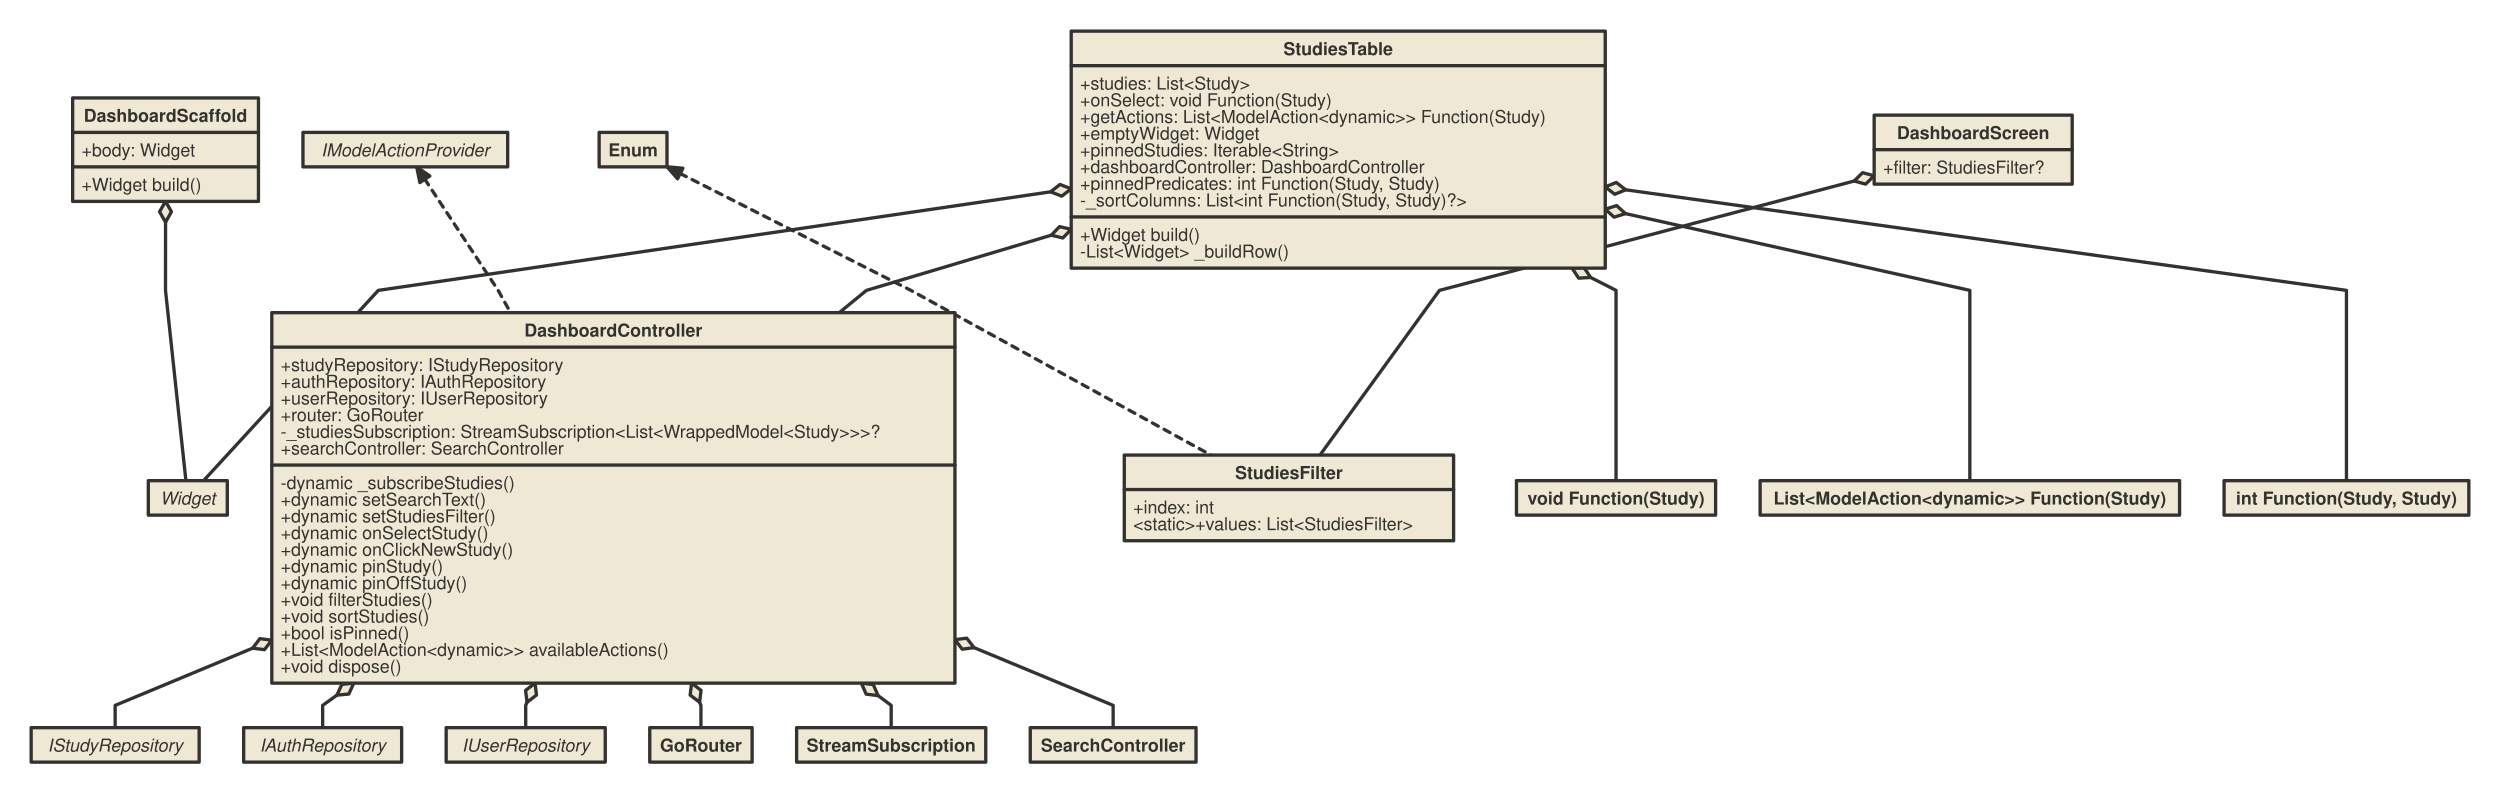
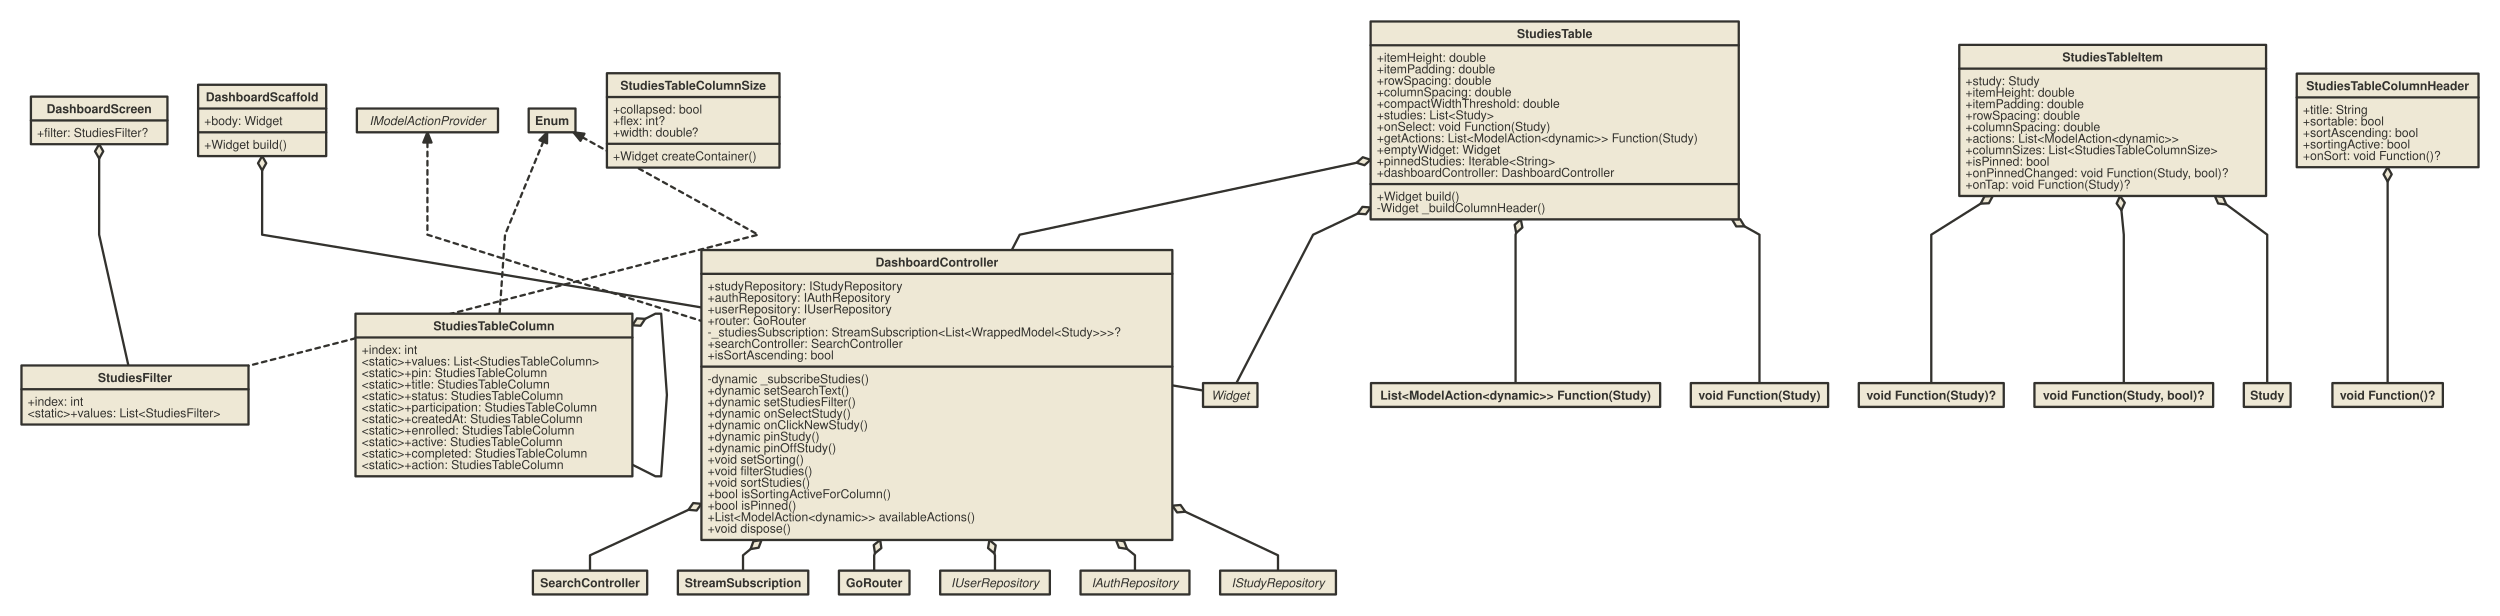
- <svg xmlns="http://www.w3.org/2000/svg" version="1.1" baseProfile="full" width="2247.0" height="713.0" viewbox="0 0 2247 713">
-   <g stroke-width="1.0" text-align="left" font="12pt Helvetica, Arial, sans-serif" font-size="12pt" font-family="Helvetica" font-weight="normal" font-style="normal">
+ <svg xmlns="http://www.w3.org/2000/svg" version="1.1" baseProfile="full" width="3259.5" height="803.0" viewbox="0 0 3259.5 803">
+   <g stroke-width="1.0" text-align="left" font="12pt Helvetica, Arial, sans-serif" font-size="12pt" font-family="Helvetica" font-weight="bold" font-style="normal">
    <g font-family="Helvetica" font-size="12pt" font-weight="bold" font-style="normal" stroke-width="3.0" stroke-linejoin="round" stroke-linecap="round" stroke="#33322E">
      <g stroke="transparent" fill="transparent">
-         <rect x="0.0" y="0.0" height="713.0" width="2247.0" stroke="none" />
+         <rect x="0.0" y="0.0" height="803.0" width="3259.5" stroke="none" />
      </g>
      <g transform="translate(8, 8)" fill="#33322E">
        <g transform="translate(20, 20)" fill="#33322E" font-family="Helvetica" font-size="12pt" font-weight="normal" font-style="normal">
-           <path d="M120.8 171.7 L120.75 233 L139.088 404 L139.1 404.0 " fill="none" />
-           <g fill="#eee8d5">
-             <path d="M126.1 162.3 L120.8 171.7 L115.4 162.3 L120.8 153.0 Z" />
-           </g>
-           <path d="M199.0 554.6 L75.5 606 L75.5 626 L75.5 626.0 " fill="none" />
-           <g fill="#eee8d5">
-             <path d="M209.7 555.9 L199.0 554.6 L205.6 546.0 L216.3 547.4 Z" />
-           </g>
-           <path d="M274.8 596.8 L262 606 L262 626 L262.0 626.0 " fill="none" />
-           <g fill="#eee8d5">
-             <path d="M285.5 595.8 L274.8 596.8 L279.3 587.1 L290.0 586.0 Z" />
-           </g>
-           <path d="M445.7 603.2 L444.5 606 L444.5 626 L444.5 626.0 " fill="none" />
-           <g fill="#eee8d5">
-             <path d="M454.2 596.7 L445.7 603.2 L444.4 592.5 L452.9 586.0 Z" />
-           </g>
-           <path d="M600.8 603.2 L602 606 L602 626 L602.0 626.0 " fill="none" />
-           <g fill="#eee8d5">
-             <path d="M602.1 592.5 L600.8 603.2 L592.3 596.7 L593.6 586.0 Z" />
-           </g>
-           <path d="M761.2 597.2 L773 606 L773 626 L773.0 626.0 " fill="none" />
-           <g fill="#eee8d5">
-             <path d="M756.9 587.3 L761.2 597.2 L750.5 595.9 L746.2 586.0 Z" />
-           </g>
-           <path d="M847.5 554.1 L972.5 606 L972.5 626 L972.5 626.0 " fill="none" />
-           <g fill="#eee8d5">
-             <path d="M840.9 545.6 L847.5 554.1 L836.8 555.5 L830.3 546.9 Z" />
-           </g>
          <g stroke-dasharray="6 6">
-             <path d="M353.8 133.1 L419.75 233 L430.849 253 L430.8 253.0 " fill="none" />
-           </g>
-           <path d="M358.3 130.2 L353.8 133.1 L349.4 136.1 L346.5 122.0 Z" />
+             <path d="M731.4 151.0 L960.5 278 L296 448.93 L296.0 448.9 " fill="none" />
+           </g>
+           <path d="M734.0 146.3 L731.4 151.0 L728.8 155.6 L719.7 144.5 Z" />
+           <path d="M313.8 194.2 L313.75 278 L1540.5 481.122 L1540.5 481.1 " fill="none" />
+           <g fill="#eee8d5">
+             <path d="M319.1 184.8 L313.8 194.2 L308.4 184.8 L313.8 175.5 Z" />
+           </g>
+           <path d="M1517.4 639.2 L1638.25 696 L1638.25 716 L1638.3 716.0 " fill="none" />
+           <g fill="#eee8d5">
+             <path d="M1511.2 630.4 L1517.4 639.2 L1506.7 640.1 L1500.5 631.3 Z" />
+           </g>
+           <path d="M1441.5 687.7 L1451.75 696 L1451.75 716 L1451.8 716.0 " fill="none" />
+           <g fill="#eee8d5">
+             <path d="M1437.6 677.7 L1441.5 687.7 L1430.9 686.0 L1427.0 676.0 Z" />
+           </g>
+           <path d="M1268.4 693.5 L1269.25 696 L1269.25 716 L1269.3 716.0 " fill="none" />
+           <g fill="#eee8d5">
+             <path d="M1270.2 683.0 L1268.4 693.5 L1260.2 686.6 L1262.0 676.0 Z" />
+           </g>
+           <path d="M1112.8 693.4 L1111.75 696 L1111.75 716 L1111.8 716.0 " fill="none" />
+           <g fill="#eee8d5">
+             <path d="M1121.1 686.6 L1112.8 693.4 L1111.2 682.7 L1119.6 676.0 Z" />
+           </g>
+           <path d="M950.6 687.9 L940.75 696 L940.75 716 L940.8 716.0 " fill="none" />
+           <g fill="#eee8d5">
+             <path d="M961.1 686.1 L950.6 687.9 L954.3 677.8 L964.9 676.0 Z" />
+           </g>
+           <path d="M869.6 636.7 L741.25 696 L741.25 716 L741.3 716.0 " fill="none" />
+           <g fill="#eee8d5">
+             <path d="M880.3 637.6 L869.6 636.7 L875.8 627.9 L886.5 628.9 Z" />
+           </g>
          <g stroke-dasharray="6 6">
-             <path d="M583.4 128.0 L790.75 233 L1060.364 381 L1060.4 381.0 " fill="none" />
-           </g>
-           <path d="M585.8 123.2 L583.4 128.0 L581.0 132.7 L571.5 121.9 Z" />
-           <path d="M1401.7 221.4 L1424.5 233 L1424.5 404 L1424.5 404.0 " fill="none" />
-           <g fill="#eee8d5">
-             <path d="M1395.7 212.5 L1401.7 221.4 L1390.9 222.0 L1385.0 213.0 Z" />
-           </g>
-           <path d="M1433.0 164.0 L1742.5 233 L1742.5 404 L1742.5 404.0 " fill="none" />
-           <g fill="#eee8d5">
-             <path d="M1425.0 156.8 L1433.0 164.0 L1422.7 167.2 L1414.8 160.0 Z" />
-           </g>
-           <path d="M916.3 144.4 L312 233 L154.983 404 L155.0 404.0 " fill="none" />
-           <g fill="#eee8d5">
-             <path d="M926.3 148.3 L916.3 144.4 L924.7 137.8 L934.8 141.7 Z" />
-           </g>
-           <path d="M916.9 183.4 L750.75 233 L726.353 253 L726.4 253.0 " fill="none" />
-           <g fill="#eee8d5">
-             <path d="M927.3 185.9 L916.9 183.4 L924.3 175.7 L934.8 178.1 Z" />
-           </g>
-           <path d="M1433.2 142.6 L2081 233 L2081 404 L2081.0 404.0 " fill="none" />
-           <g fill="#eee8d5">
-             <path d="M1424.7 136.0 L1433.2 142.6 L1423.3 146.6 L1414.8 140.0 Z" />
-           </g>
-           <path d="M1638.5 134.7 L1265.75 233 L1158.42 381 L1158.4 381.0 " fill="none" />
-           <g fill="#eee8d5">
-             <path d="M1648.8 137.5 L1638.5 134.7 L1646.1 127.2 L1656.5 130.0 Z" />
+             <path d="M529.3 157.8 L529.25 278 L886.5 390.405 L886.5 390.4 " fill="none" />
+           </g>
+           <path d="M534.6 157.8 L529.3 157.8 L523.9 157.8 L529.3 144.5 Z" />
+           <path d="M2874.7 238.6 L2928 278 L2928 471.5 L2928.0 471.5 " fill="none" />
+           <g fill="#eee8d5">
+             <path d="M2870.4 228.8 L2874.7 238.6 L2864.0 237.3 L2859.7 227.5 Z" />
+           </g>
+           <path d="M2737.9 246.1 L2741 278 L2741 471.5 L2741.0 471.5 " fill="none" />
+           <g fill="#eee8d5">
+             <path d="M2742.3 236.3 L2737.9 246.1 L2731.7 237.3 L2736.1 227.5 Z" />
+           </g>
+           <path d="M2554.4 237.5 L2490 278 L2490 471.5 L2490.0 471.5 " fill="none" />
+           <g fill="#eee8d5">
+             <path d="M2565.1 237.0 L2554.4 237.5 L2559.4 228.0 L2570.2 227.5 Z" />
+           </g>
+           <path d="M2246.5 267.1 L2266 278 L2266 471.5 L2266.0 471.5 " fill="none" />
+           <g fill="#eee8d5">
+             <path d="M2240.9 257.9 L2246.5 267.1 L2235.7 267.2 L2230.2 258.0 Z" />
+           </g>
+           <path d="M1948.8 275.7 L1948 278 L1948 471.5 L1948.0 471.5 " fill="none" />
+           <g fill="#eee8d5">
+             <path d="M1956.9 268.6 L1948.8 275.7 L1946.8 265.1 L1954.8 258.0 Z" />
+           </g>
+           <path d="M1742.1 250.5 L1684 278 L1584.01 471.5 L1584.0 471.5 " fill="none" />
+           <g fill="#eee8d5">
+             <path d="M1752.8 251.3 L1742.1 250.5 L1748.3 241.7 L1759.0 242.5 Z" />
+           </g>
+           <path d="M1740.7 184.2 L1301.5 278 L1291.165 298 L1291.2 298.0 " fill="none" />
+           <g fill="#eee8d5">
+             <path d="M1751.0 187.4 L1740.7 184.2 L1748.8 177.0 L1759.0 180.3 Z" />
+           </g>
+           <path d="M813.2 387.7 L826.5 381 L834 381 L834 381 L841.5 487 L841.5 487 L834 593 L834 593 L826.5 593 L826.5 593 L796.5 577.893 L796.5 577.9 " fill="none" />
+           <g fill="#eee8d5">
+             <path d="M802.4 387.1 L813.2 387.7 L807.2 396.7 L796.5 396.1 Z" />
+           </g>
+           <g stroke-dasharray="6 6">
+             <path d="M680.3 156.8 L630.5 278 L623.354 381 L623.4 381.0 " fill="none" />
+           </g>
+           <path d="M685.2 158.9 L680.3 156.8 L675.4 154.8 L685.4 144.5 Z" />
+           <path d="M101.3 178.7 L101.25 278 L139.388 448.5 L139.4 448.5 " fill="none" />
+           <g fill="#eee8d5">
+             <path d="M106.6 169.3 L101.3 178.7 L95.9 169.3 L101.3 160.0 Z" />
+           </g>
+           <path d="M3085.0 208.7 L3085 278 L3085 471.5 L3085.0 471.5 " fill="none" />
+           <g fill="#eee8d5">
+             <path d="M3090.3 199.3 L3085.0 208.7 L3079.7 199.3 L3085.0 190.0 Z" />
+           </g>
+           <g data-name="StudiesFilter">
+             <g fill="#eee8d5" stroke="#33322E" data-name="StudiesFilter">
+               <rect x="0.0" y="448.5" height="77.0" width="296.0" data-name="StudiesFilter" />
+               <path d="M0.0 479.5 L296.0 479.5" fill="none" data-name="StudiesFilter" />
+             </g>
+             <g transform="translate(0, 448.5)" font-family="Helvetica" font-size="12pt" font-weight="bold" font-style="normal" data-name="StudiesFilter">
+               <g transform="translate(8, 8)" fill="#33322E" text-align="center" data-name="StudiesFilter">
+                 <text x="140.0" y="13.5" stroke="none" text-anchor="middle" data-name="StudiesFilter">StudiesFilter</text>
+               </g>
+             </g>
+             <g transform="translate(0, 479.5)" font-family="Helvetica" font-size="12pt" font-weight="normal" font-style="normal" data-name="StudiesFilter">
+               <g transform="translate(8, 8)" fill="#33322E" text-align="left" data-name="StudiesFilter">
+                 <text x="0.0" y="13.5" stroke="none" data-name="StudiesFilter">+index: int</text>
+                 <text x="0.0" y="28.5" stroke="none" data-name="StudiesFilter">&lt;static&gt;+values: List&lt;StudiesFilter&gt;</text>
+               </g>
+             </g>
+           </g>
+           <g data-name="Enum">
+             <g fill="#eee8d5" stroke="#33322E" data-name="Enum">
+               <rect x="661.3" y="113.5" height="31.0" width="61.0" data-name="Enum" />
+             </g>
+             <g transform="translate(661.25, 113.5)" font-family="Helvetica" font-size="12pt" font-weight="bold" font-style="normal" data-name="Enum">
+               <g transform="translate(8, 8)" fill="#33322E" text-align="center" data-name="Enum">
+                 <text x="22.5" y="13.5" stroke="none" text-anchor="middle" data-name="Enum">Enum</text>
+               </g>
+             </g>
          </g>
          <g data-name="DashboardScaffold">
            <g fill="#eee8d5" stroke="#33322E" data-name="DashboardScaffold">
-               <rect x="37.3" y="60.0" height="93.0" width="167.0" data-name="DashboardScaffold" />
-               <path d="M37.3 91.0 L204.3 91.0" fill="none" data-name="DashboardScaffold" />
-               <path d="M37.3 122.0 L204.3 122.0" fill="none" data-name="DashboardScaffold" />
-             </g>
-             <g transform="translate(37.25, 60)" font-family="Helvetica" font-size="12pt" font-weight="bold" font-style="normal" data-name="DashboardScaffold">
+               <rect x="230.3" y="82.5" height="93.0" width="167.0" data-name="DashboardScaffold" />
+               <path d="M230.3 113.5 L397.3 113.5" fill="none" data-name="DashboardScaffold" />
+               <path d="M230.3 144.5 L397.3 144.5" fill="none" data-name="DashboardScaffold" />
+             </g>
+             <g transform="translate(230.25, 82.5)" font-family="Helvetica" font-size="12pt" font-weight="bold" font-style="normal" data-name="DashboardScaffold">
              <g transform="translate(8, 8)" fill="#33322E" text-align="center" data-name="DashboardScaffold">
                <text x="75.5" y="13.5" stroke="none" text-anchor="middle" data-name="DashboardScaffold">DashboardScaffold</text>
              </g>
            </g>
-             <g transform="translate(37.25, 91)" font-family="Helvetica" font-size="12pt" font-weight="normal" font-style="normal" data-name="DashboardScaffold">
+             <g transform="translate(230.25, 113.5)" font-family="Helvetica" font-size="12pt" font-weight="normal" font-style="normal" data-name="DashboardScaffold">
              <g transform="translate(8, 8)" fill="#33322E" text-align="left" data-name="DashboardScaffold">
                <text x="0.0" y="13.5" stroke="none" data-name="DashboardScaffold">+body: Widget</text>
              </g>
            </g>
-             <g transform="translate(37.25, 122)" font-family="Helvetica" font-size="12pt" font-weight="normal" font-style="normal" data-name="DashboardScaffold">
+             <g transform="translate(230.25, 144.5)" font-family="Helvetica" font-size="12pt" font-weight="normal" font-style="normal" data-name="DashboardScaffold">
              <g transform="translate(8, 8)" fill="#33322E" text-align="left" data-name="DashboardScaffold">
                <text x="0.0" y="13.5" stroke="none" data-name="DashboardScaffold">+Widget build()</text>
              </g>
            </g>
          </g>
          <g data-name="Widget">
            <g fill="#eee8d5" stroke="#33322E" data-name="Widget">
-               <rect x="105.3" y="404.0" height="31.0" width="71.0" data-name="Widget" />
-             </g>
-             <g transform="translate(105.25, 404)" font-family="Helvetica" font-size="12pt" font-weight="normal" font-style="italic" data-name="Widget">
+               <rect x="1540.5" y="471.5" height="31.0" width="71.0" data-name="Widget" />
+             </g>
+             <g transform="translate(1540.5, 471.5)" font-family="Helvetica" font-size="12pt" font-weight="normal" font-style="italic" data-name="Widget">
              <g transform="translate(8, 8)" fill="#33322E" text-align="center" data-name="Widget">
                <text x="27.5" y="13.5" stroke="none" text-anchor="middle" data-name="Widget">Widget</text>
              </g>
            </g>
          </g>
          <g data-name="DashboardController">
            <g fill="#eee8d5" stroke="#33322E" data-name="DashboardController">
-               <rect x="216.3" y="253.0" height="333.0" width="614.0" data-name="DashboardController" />
-               <path d="M216.3 284.0 L830.3 284.0" fill="none" data-name="DashboardController" />
-               <path d="M216.3 390.0 L830.3 390.0" fill="none" data-name="DashboardController" />
-             </g>
-             <g transform="translate(216.25, 253)" font-family="Helvetica" font-size="12pt" font-weight="bold" font-style="normal" data-name="DashboardController">
+               <rect x="886.5" y="298.0" height="378.0" width="614.0" data-name="DashboardController" />
+               <path d="M886.5 329.0 L1500.5 329.0" fill="none" data-name="DashboardController" />
+               <path d="M886.5 450.0 L1500.5 450.0" fill="none" data-name="DashboardController" />
+             </g>
+             <g transform="translate(886.5, 298)" font-family="Helvetica" font-size="12pt" font-weight="bold" font-style="normal" data-name="DashboardController">
              <g transform="translate(8, 8)" fill="#33322E" text-align="center" data-name="DashboardController">
                <text x="299.0" y="13.5" stroke="none" text-anchor="middle" data-name="DashboardController">DashboardController</text>
              </g>
            </g>
-             <g transform="translate(216.25, 284)" font-family="Helvetica" font-size="12pt" font-weight="normal" font-style="normal" data-name="DashboardController">
+             <g transform="translate(886.5, 329)" font-family="Helvetica" font-size="12pt" font-weight="normal" font-style="normal" data-name="DashboardController">
              <g transform="translate(8, 8)" fill="#33322E" text-align="left" data-name="DashboardController">
                <text x="0.0" y="13.5" stroke="none" data-name="DashboardController">+studyRepository: IStudyRepository</text>
                <text x="0.0" y="28.5" stroke="none" data-name="DashboardController">+authRepository: IAuthRepository</text>
                <text x="0.0" y="43.5" stroke="none" data-name="DashboardController">+userRepository: IUserRepository</text>
                <text x="0.0" y="58.5" stroke="none" data-name="DashboardController">+router: GoRouter</text>
                <text x="0.0" y="73.5" stroke="none" data-name="DashboardController">-_studiesSubscription: StreamSubscription&lt;List&lt;WrappedModel&lt;Study&gt;&gt;&gt;?</text>
                <text x="0.0" y="88.5" stroke="none" data-name="DashboardController">+searchController: SearchController</text>
-               </g>
-             </g>
-             <g transform="translate(216.25, 390)" font-family="Helvetica" font-size="12pt" font-weight="normal" font-style="normal" data-name="DashboardController">
+                 <text x="0.0" y="103.5" stroke="none" data-name="DashboardController">+isSortAscending: bool</text>
+               </g>
+             </g>
+             <g transform="translate(886.5, 450)" font-family="Helvetica" font-size="12pt" font-weight="normal" font-style="normal" data-name="DashboardController">
              <g transform="translate(8, 8)" fill="#33322E" text-align="left" data-name="DashboardController">
                <text x="0.0" y="13.5" stroke="none" data-name="DashboardController">-dynamic _subscribeStudies()</text>
                <text x="0.0" y="28.5" stroke="none" data-name="DashboardController">+dynamic setSearchText()</text>
                <text x="0.0" y="43.5" stroke="none" data-name="DashboardController">+dynamic setStudiesFilter()</text>
                <text x="0.0" y="58.5" stroke="none" data-name="DashboardController">+dynamic onSelectStudy()</text>
                <text x="0.0" y="73.5" stroke="none" data-name="DashboardController">+dynamic onClickNewStudy()</text>
                <text x="0.0" y="88.5" stroke="none" data-name="DashboardController">+dynamic pinStudy()</text>
                <text x="0.0" y="103.5" stroke="none" data-name="DashboardController">+dynamic pinOffStudy()</text>
-                 <text x="0.0" y="118.5" stroke="none" data-name="DashboardController">+void filterStudies()</text>
-                 <text x="0.0" y="133.5" stroke="none" data-name="DashboardController">+void sortStudies()</text>
-                 <text x="0.0" y="148.5" stroke="none" data-name="DashboardController">+bool isPinned()</text>
-                 <text x="0.0" y="163.5" stroke="none" data-name="DashboardController">+List&lt;ModelAction&lt;dynamic&gt;&gt; availableActions()</text>
-                 <text x="0.0" y="178.5" stroke="none" data-name="DashboardController">+void dispose()</text>
+                 <text x="0.0" y="118.5" stroke="none" data-name="DashboardController">+void setSorting()</text>
+                 <text x="0.0" y="133.5" stroke="none" data-name="DashboardController">+void filterStudies()</text>
+                 <text x="0.0" y="148.5" stroke="none" data-name="DashboardController">+void sortStudies()</text>
+                 <text x="0.0" y="163.5" stroke="none" data-name="DashboardController">+bool isSortingActiveForColumn()</text>
+                 <text x="0.0" y="178.5" stroke="none" data-name="DashboardController">+bool isPinned()</text>
+                 <text x="0.0" y="193.5" stroke="none" data-name="DashboardController">+List&lt;ModelAction&lt;dynamic&gt;&gt; availableActions()</text>
+                 <text x="0.0" y="208.5" stroke="none" data-name="DashboardController">+void dispose()</text>
              </g>
            </g>
          </g>
          <g data-name="IStudyRepository">
            <g fill="#eee8d5" stroke="#33322E" data-name="IStudyRepository">
-               <rect x="0.0" y="626.0" height="31.0" width="151.0" data-name="IStudyRepository" />
-             </g>
-             <g transform="translate(0, 626)" font-family="Helvetica" font-size="12pt" font-weight="normal" font-style="italic" data-name="IStudyRepository">
+               <rect x="1562.8" y="716.0" height="31.0" width="151.0" data-name="IStudyRepository" />
+             </g>
+             <g transform="translate(1562.75, 716)" font-family="Helvetica" font-size="12pt" font-weight="normal" font-style="italic" data-name="IStudyRepository">
              <g transform="translate(8, 8)" fill="#33322E" text-align="center" data-name="IStudyRepository">
                <text x="67.5" y="13.5" stroke="none" text-anchor="middle" data-name="IStudyRepository">IStudyRepository</text>
              </g>
            </g>
          </g>
          <g data-name="IAuthRepository">
            <g fill="#eee8d5" stroke="#33322E" data-name="IAuthRepository">
-               <rect x="191.0" y="626.0" height="31.0" width="142.0" data-name="IAuthRepository" />
-             </g>
-             <g transform="translate(191, 626)" font-family="Helvetica" font-size="12pt" font-weight="normal" font-style="italic" data-name="IAuthRepository">
+               <rect x="1380.8" y="716.0" height="31.0" width="142.0" data-name="IAuthRepository" />
+             </g>
+             <g transform="translate(1380.75, 716)" font-family="Helvetica" font-size="12pt" font-weight="normal" font-style="italic" data-name="IAuthRepository">
              <g transform="translate(8, 8)" fill="#33322E" text-align="center" data-name="IAuthRepository">
                <text x="63.0" y="13.5" stroke="none" text-anchor="middle" data-name="IAuthRepository">IAuthRepository</text>
              </g>
            </g>
          </g>
          <g data-name="IUserRepository">
            <g fill="#eee8d5" stroke="#33322E" data-name="IUserRepository">
-               <rect x="373.0" y="626.0" height="31.0" width="143.0" data-name="IUserRepository" />
-             </g>
-             <g transform="translate(373, 626)" font-family="Helvetica" font-size="12pt" font-weight="normal" font-style="italic" data-name="IUserRepository">
+               <rect x="1197.8" y="716.0" height="31.0" width="143.0" data-name="IUserRepository" />
+             </g>
+             <g transform="translate(1197.75, 716)" font-family="Helvetica" font-size="12pt" font-weight="normal" font-style="italic" data-name="IUserRepository">
              <g transform="translate(8, 8)" fill="#33322E" text-align="center" data-name="IUserRepository">
                <text x="63.5" y="13.5" stroke="none" text-anchor="middle" data-name="IUserRepository">IUserRepository</text>
              </g>
            </g>
          </g>
          <g data-name="GoRouter">
            <g fill="#eee8d5" stroke="#33322E" data-name="GoRouter">
-               <rect x="556.0" y="626.0" height="31.0" width="92.0" data-name="GoRouter" />
-             </g>
-             <g transform="translate(556, 626)" font-family="Helvetica" font-size="12pt" font-weight="bold" font-style="normal" data-name="GoRouter">
+               <rect x="1065.8" y="716.0" height="31.0" width="92.0" data-name="GoRouter" />
+             </g>
+             <g transform="translate(1065.75, 716)" font-family="Helvetica" font-size="12pt" font-weight="bold" font-style="normal" data-name="GoRouter">
              <g transform="translate(8, 8)" fill="#33322E" text-align="center" data-name="GoRouter">
                <text x="38.0" y="13.5" stroke="none" text-anchor="middle" data-name="GoRouter">GoRouter</text>
              </g>
            </g>
          </g>
          <g data-name="StreamSubscription">
            <g fill="#eee8d5" stroke="#33322E" data-name="StreamSubscription">
-               <rect x="688.0" y="626.0" height="31.0" width="170.0" data-name="StreamSubscription" />
-             </g>
-             <g transform="translate(688, 626)" font-family="Helvetica" font-size="12pt" font-weight="bold" font-style="normal" data-name="StreamSubscription">
+               <rect x="855.8" y="716.0" height="31.0" width="170.0" data-name="StreamSubscription" />
+             </g>
+             <g transform="translate(855.75, 716)" font-family="Helvetica" font-size="12pt" font-weight="bold" font-style="normal" data-name="StreamSubscription">
              <g transform="translate(8, 8)" fill="#33322E" text-align="center" data-name="StreamSubscription">
                <text x="77.0" y="13.5" stroke="none" text-anchor="middle" data-name="StreamSubscription">StreamSubscription</text>
              </g>
            </g>
          </g>
          <g data-name="SearchController">
            <g fill="#eee8d5" stroke="#33322E" data-name="SearchController">
-               <rect x="898.0" y="626.0" height="31.0" width="149.0" data-name="SearchController" />
-             </g>
-             <g transform="translate(898, 626)" font-family="Helvetica" font-size="12pt" font-weight="bold" font-style="normal" data-name="SearchController">
+               <rect x="666.8" y="716.0" height="31.0" width="149.0" data-name="SearchController" />
+             </g>
+             <g transform="translate(666.75, 716)" font-family="Helvetica" font-size="12pt" font-weight="bold" font-style="normal" data-name="SearchController">
              <g transform="translate(8, 8)" fill="#33322E" text-align="center" data-name="SearchController">
                <text x="66.5" y="13.5" stroke="none" text-anchor="middle" data-name="SearchController">SearchController</text>
              </g>
            </g>
          </g>
          <g data-name="IModelActionProvider">
            <g fill="#eee8d5" stroke="#33322E" data-name="IModelActionProvider">
-               <rect x="244.3" y="91.0" height="31.0" width="184.0" data-name="IModelActionProvider" />
-             </g>
-             <g transform="translate(244.25, 91)" font-family="Helvetica" font-size="12pt" font-weight="normal" font-style="italic" data-name="IModelActionProvider">
+               <rect x="437.3" y="113.5" height="31.0" width="184.0" data-name="IModelActionProvider" />
+             </g>
+             <g transform="translate(437.25, 113.5)" font-family="Helvetica" font-size="12pt" font-weight="normal" font-style="italic" data-name="IModelActionProvider">
              <g transform="translate(8, 8)" fill="#33322E" text-align="center" data-name="IModelActionProvider">
                <text x="84.0" y="13.5" stroke="none" text-anchor="middle" data-name="IModelActionProvider">IModelActionProvider</text>
              </g>
            </g>
          </g>
-           <g data-name="StudiesFilter">
-             <g fill="#eee8d5" stroke="#33322E" data-name="StudiesFilter">
-               <rect x="982.5" y="381.0" height="77.0" width="296.0" data-name="StudiesFilter" />
-               <path d="M982.5 412.0 L1278.5 412.0" fill="none" data-name="StudiesFilter" />
-             </g>
-             <g transform="translate(982.5, 381)" font-family="Helvetica" font-size="12pt" font-weight="bold" font-style="normal" data-name="StudiesFilter">
-               <g transform="translate(8, 8)" fill="#33322E" text-align="center" data-name="StudiesFilter">
-                 <text x="140.0" y="13.5" stroke="none" text-anchor="middle" data-name="StudiesFilter">StudiesFilter</text>
-               </g>
-             </g>
-             <g transform="translate(982.5, 412)" font-family="Helvetica" font-size="12pt" font-weight="normal" font-style="normal" data-name="StudiesFilter">
-               <g transform="translate(8, 8)" fill="#33322E" text-align="left" data-name="StudiesFilter">
-                 <text x="0.0" y="13.5" stroke="none" data-name="StudiesFilter">+index: int</text>
-                 <text x="0.0" y="28.5" stroke="none" data-name="StudiesFilter">&lt;static&gt;+values: List&lt;StudiesFilter&gt;</text>
-               </g>
-             </g>
-           </g>
-           <g data-name="Enum">
-             <g fill="#eee8d5" stroke="#33322E" data-name="Enum">
-               <rect x="510.5" y="91.0" height="31.0" width="61.0" data-name="Enum" />
-             </g>
-             <g transform="translate(510.5, 91)" font-family="Helvetica" font-size="12pt" font-weight="bold" font-style="normal" data-name="Enum">
-               <g transform="translate(8, 8)" fill="#33322E" text-align="center" data-name="Enum">
-                 <text x="22.5" y="13.5" stroke="none" text-anchor="middle" data-name="Enum">Enum</text>
+           <g data-name="StudiesTableItem">
+             <g fill="#eee8d5" stroke="#33322E" data-name="StudiesTableItem">
+               <rect x="2526.5" y="30.5" height="197.0" width="400.0" data-name="StudiesTableItem" />
+               <path d="M2526.5 61.5 L2926.5 61.5" fill="none" data-name="StudiesTableItem" />
+             </g>
+             <g transform="translate(2526.5, 30.5)" font-family="Helvetica" font-size="12pt" font-weight="bold" font-style="normal" data-name="StudiesTableItem">
+               <g transform="translate(8, 8)" fill="#33322E" text-align="center" data-name="StudiesTableItem">
+                 <text x="192.0" y="13.5" stroke="none" text-anchor="middle" data-name="StudiesTableItem">StudiesTableItem</text>
+               </g>
+             </g>
+             <g transform="translate(2526.5, 61.5)" font-family="Helvetica" font-size="12pt" font-weight="normal" font-style="normal" data-name="StudiesTableItem">
+               <g transform="translate(8, 8)" fill="#33322E" text-align="left" data-name="StudiesTableItem">
+                 <text x="0.0" y="13.5" stroke="none" data-name="StudiesTableItem">+study: Study</text>
+                 <text x="0.0" y="28.5" stroke="none" data-name="StudiesTableItem">+itemHeight: double</text>
+                 <text x="0.0" y="43.5" stroke="none" data-name="StudiesTableItem">+itemPadding: double</text>
+                 <text x="0.0" y="58.5" stroke="none" data-name="StudiesTableItem">+rowSpacing: double</text>
+                 <text x="0.0" y="73.5" stroke="none" data-name="StudiesTableItem">+columnSpacing: double</text>
+                 <text x="0.0" y="88.5" stroke="none" data-name="StudiesTableItem">+actions: List&lt;ModelAction&lt;dynamic&gt;&gt;</text>
+                 <text x="0.0" y="103.5" stroke="none" data-name="StudiesTableItem">+columnSizes: List&lt;StudiesTableColumnSize&gt;</text>
+                 <text x="0.0" y="118.5" stroke="none" data-name="StudiesTableItem">+isPinned: bool</text>
+                 <text x="0.0" y="133.5" stroke="none" data-name="StudiesTableItem">+onPinnedChanged: void Function(Study, bool)?</text>
+                 <text x="0.0" y="148.5" stroke="none" data-name="StudiesTableItem">+onTap: void Function(Study)?</text>
+               </g>
+             </g>
+           </g>
+           <g data-name="Study">
+             <g fill="#eee8d5" stroke="#33322E" data-name="Study">
+               <rect x="2897.5" y="471.5" height="31.0" width="61.0" data-name="Study" />
+             </g>
+             <g transform="translate(2897.5, 471.5)" font-family="Helvetica" font-size="12pt" font-weight="bold" font-style="normal" data-name="Study">
+               <g transform="translate(8, 8)" fill="#33322E" text-align="center" data-name="Study">
+                 <text x="22.5" y="13.5" stroke="none" text-anchor="middle" data-name="Study">Study</text>
+               </g>
+             </g>
+           </g>
+           <g data-name="void Function(Study, bool)?">
+             <g fill="#eee8d5" stroke="#33322E" data-name="void Function(Study, bool)?">
+               <rect x="2624.5" y="471.5" height="31.0" width="233.0" data-name="void Function(Study, bool)?" />
+             </g>
+             <g transform="translate(2624.5, 471.5)" font-family="Helvetica" font-size="12pt" font-weight="bold" font-style="normal" data-name="void Function(Study, bool)?">
+               <g transform="translate(8, 8)" fill="#33322E" text-align="center" data-name="void Function(Study, bool)?">
+                 <text x="108.5" y="13.5" stroke="none" text-anchor="middle" data-name="void Function(Study, bool)?">void Function(Study, bool)?</text>
+               </g>
+             </g>
+           </g>
+           <g data-name="void Function(Study)?">
+             <g fill="#eee8d5" stroke="#33322E" data-name="void Function(Study)?">
+               <rect x="2395.5" y="471.5" height="31.0" width="189.0" data-name="void Function(Study)?" />
+             </g>
+             <g transform="translate(2395.5, 471.5)" font-family="Helvetica" font-size="12pt" font-weight="bold" font-style="normal" data-name="void Function(Study)?">
+               <g transform="translate(8, 8)" fill="#33322E" text-align="center" data-name="void Function(Study)?">
+                 <text x="86.5" y="13.5" stroke="none" text-anchor="middle" data-name="void Function(Study)?">void Function(Study)?</text>
+               </g>
+             </g>
+           </g>
+           <g data-name="StudiesTableColumnSize">
+             <g fill="#eee8d5" stroke="#33322E" data-name="StudiesTableColumnSize">
+               <rect x="763.3" y="67.5" height="123.0" width="225.0" data-name="StudiesTableColumnSize" />
+               <path d="M763.3 98.5 L988.3 98.5" fill="none" data-name="StudiesTableColumnSize" />
+               <path d="M763.3 159.5 L988.3 159.5" fill="none" data-name="StudiesTableColumnSize" />
+             </g>
+             <g transform="translate(763.25, 67.5)" font-family="Helvetica" font-size="12pt" font-weight="bold" font-style="normal" data-name="StudiesTableColumnSize">
+               <g transform="translate(8, 8)" fill="#33322E" text-align="center" data-name="StudiesTableColumnSize">
+                 <text x="104.5" y="13.5" stroke="none" text-anchor="middle" data-name="StudiesTableColumnSize">StudiesTableColumnSize</text>
+               </g>
+             </g>
+             <g transform="translate(763.25, 98.5)" font-family="Helvetica" font-size="12pt" font-weight="normal" font-style="normal" data-name="StudiesTableColumnSize">
+               <g transform="translate(8, 8)" fill="#33322E" text-align="left" data-name="StudiesTableColumnSize">
+                 <text x="0.0" y="13.5" stroke="none" data-name="StudiesTableColumnSize">+collapsed: bool</text>
+                 <text x="0.0" y="28.5" stroke="none" data-name="StudiesTableColumnSize">+flex: int?</text>
+                 <text x="0.0" y="43.5" stroke="none" data-name="StudiesTableColumnSize">+width: double?</text>
+               </g>
+             </g>
+             <g transform="translate(763.25, 159.5)" font-family="Helvetica" font-size="12pt" font-weight="normal" font-style="normal" data-name="StudiesTableColumnSize">
+               <g transform="translate(8, 8)" fill="#33322E" text-align="left" data-name="StudiesTableColumnSize">
+                 <text x="0.0" y="13.5" stroke="none" data-name="StudiesTableColumnSize">+Widget createContainer()</text>
              </g>
            </g>
          </g>
          <g data-name="StudiesTable">
            <g fill="#eee8d5" stroke="#33322E" data-name="StudiesTable">
-               <rect x="934.8" y="0.0" height="213.0" width="480.0" data-name="StudiesTable" />
-               <path d="M934.8 31.0 L1414.8 31.0" fill="none" data-name="StudiesTable" />
-               <path d="M934.8 167.0 L1414.8 167.0" fill="none" data-name="StudiesTable" />
-             </g>
-             <g transform="translate(934.75, 0)" font-family="Helvetica" font-size="12pt" font-weight="bold" font-style="normal" data-name="StudiesTable">
+               <rect x="1759.0" y="0.0" height="258.0" width="480.0" data-name="StudiesTable" />
+               <path d="M1759.0 31.0 L2239.0 31.0" fill="none" data-name="StudiesTable" />
+               <path d="M1759.0 212.0 L2239.0 212.0" fill="none" data-name="StudiesTable" />
+             </g>
+             <g transform="translate(1759, 0)" font-family="Helvetica" font-size="12pt" font-weight="bold" font-style="normal" data-name="StudiesTable">
              <g transform="translate(8, 8)" fill="#33322E" text-align="center" data-name="StudiesTable">
                <text x="232.0" y="13.5" stroke="none" text-anchor="middle" data-name="StudiesTable">StudiesTable</text>
              </g>
            </g>
-             <g transform="translate(934.75, 31)" font-family="Helvetica" font-size="12pt" font-weight="normal" font-style="normal" data-name="StudiesTable">
+             <g transform="translate(1759, 31)" font-family="Helvetica" font-size="12pt" font-weight="normal" font-style="normal" data-name="StudiesTable">
              <g transform="translate(8, 8)" fill="#33322E" text-align="left" data-name="StudiesTable">
-                 <text x="0.0" y="13.5" stroke="none" data-name="StudiesTable">+studies: List&lt;Study&gt;</text>
-                 <text x="0.0" y="28.5" stroke="none" data-name="StudiesTable">+onSelect: void Function(Study)</text>
-                 <text x="0.0" y="43.5" stroke="none" data-name="StudiesTable">+getActions: List&lt;ModelAction&lt;dynamic&gt;&gt; Function(Study)</text>
-                 <text x="0.0" y="58.5" stroke="none" data-name="StudiesTable">+emptyWidget: Widget</text>
-                 <text x="0.0" y="73.5" stroke="none" data-name="StudiesTable">+pinnedStudies: Iterable&lt;String&gt;</text>
-                 <text x="0.0" y="88.5" stroke="none" data-name="StudiesTable">+dashboardController: DashboardController</text>
-                 <text x="0.0" y="103.5" stroke="none" data-name="StudiesTable">+pinnedPredicates: int Function(Study, Study)</text>
-                 <text x="0.0" y="118.5" stroke="none" data-name="StudiesTable">-_sortColumns: List&lt;int Function(Study, Study)?&gt;</text>
-               </g>
-             </g>
-             <g transform="translate(934.75, 167)" font-family="Helvetica" font-size="12pt" font-weight="normal" font-style="normal" data-name="StudiesTable">
+                 <text x="0.0" y="13.5" stroke="none" data-name="StudiesTable">+itemHeight: double</text>
+                 <text x="0.0" y="28.5" stroke="none" data-name="StudiesTable">+itemPadding: double</text>
+                 <text x="0.0" y="43.5" stroke="none" data-name="StudiesTable">+rowSpacing: double</text>
+                 <text x="0.0" y="58.5" stroke="none" data-name="StudiesTable">+columnSpacing: double</text>
+                 <text x="0.0" y="73.5" stroke="none" data-name="StudiesTable">+compactWidthThreshold: double</text>
+                 <text x="0.0" y="88.5" stroke="none" data-name="StudiesTable">+studies: List&lt;Study&gt;</text>
+                 <text x="0.0" y="103.5" stroke="none" data-name="StudiesTable">+onSelect: void Function(Study)</text>
+                 <text x="0.0" y="118.5" stroke="none" data-name="StudiesTable">+getActions: List&lt;ModelAction&lt;dynamic&gt;&gt; Function(Study)</text>
+                 <text x="0.0" y="133.5" stroke="none" data-name="StudiesTable">+emptyWidget: Widget</text>
+                 <text x="0.0" y="148.5" stroke="none" data-name="StudiesTable">+pinnedStudies: Iterable&lt;String&gt;</text>
+                 <text x="0.0" y="163.5" stroke="none" data-name="StudiesTable">+dashboardController: DashboardController</text>
+               </g>
+             </g>
+             <g transform="translate(1759, 212)" font-family="Helvetica" font-size="12pt" font-weight="normal" font-style="normal" data-name="StudiesTable">
              <g transform="translate(8, 8)" fill="#33322E" text-align="left" data-name="StudiesTable">
                <text x="0.0" y="13.5" stroke="none" data-name="StudiesTable">+Widget build()</text>
-                 <text x="0.0" y="28.5" stroke="none" data-name="StudiesTable">-List&lt;Widget&gt; _buildRow()</text>
+                 <text x="0.0" y="28.5" stroke="none" data-name="StudiesTable">-Widget _buildColumnHeader()</text>
              </g>
            </g>
          </g>
          <g data-name="void Function(Study)">
            <g fill="#eee8d5" stroke="#33322E" data-name="void Function(Study)">
-               <rect x="1335.0" y="404.0" height="31.0" width="179.0" data-name="void Function(Study)" />
-             </g>
-             <g transform="translate(1335, 404)" font-family="Helvetica" font-size="12pt" font-weight="bold" font-style="normal" data-name="void Function(Study)">
+               <rect x="2176.5" y="471.5" height="31.0" width="179.0" data-name="void Function(Study)" />
+             </g>
+             <g transform="translate(2176.5, 471.5)" font-family="Helvetica" font-size="12pt" font-weight="bold" font-style="normal" data-name="void Function(Study)">
              <g transform="translate(8, 8)" fill="#33322E" text-align="center" data-name="void Function(Study)">
                <text x="81.5" y="13.5" stroke="none" text-anchor="middle" data-name="void Function(Study)">void Function(Study)</text>
              </g>
            </g>
          </g>
          <g data-name="List&lt;ModelAction&lt;dynamic&gt;&gt; Function(Study)">
            <g fill="#eee8d5" stroke="#33322E" data-name="List&lt;ModelAction&lt;dynamic&gt;&gt; Function(Study)">
-               <rect x="1554.0" y="404.0" height="31.0" width="377.0" data-name="List&lt;ModelAction&lt;dynamic&gt;&gt; Function(Study)" />
-             </g>
-             <g transform="translate(1554, 404)" font-family="Helvetica" font-size="12pt" font-weight="bold" font-style="normal" data-name="List&lt;ModelAction&lt;dynamic&gt;&gt; Function(Study)">
+               <rect x="1759.5" y="471.5" height="31.0" width="377.0" data-name="List&lt;ModelAction&lt;dynamic&gt;&gt; Function(Study)" />
+             </g>
+             <g transform="translate(1759.5, 471.5)" font-family="Helvetica" font-size="12pt" font-weight="bold" font-style="normal" data-name="List&lt;ModelAction&lt;dynamic&gt;&gt; Function(Study)">
              <g transform="translate(8, 8)" fill="#33322E" text-align="center" data-name="List&lt;ModelAction&lt;dynamic&gt;&gt; Function(Study)">
                <text x="180.5" y="13.5" stroke="none" text-anchor="middle" data-name="List&lt;ModelAction&lt;dynamic&gt;&gt; Function(Study)">List&lt;ModelAction&lt;dynamic&gt;&gt; Function(Study)</text>
              </g>
            </g>
          </g>
-           <g data-name="int Function(Study, Study)">
-             <g fill="#eee8d5" stroke="#33322E" data-name="int Function(Study, Study)">
-               <rect x="1971.0" y="404.0" height="31.0" width="220.0" data-name="int Function(Study, Study)" />
-             </g>
-             <g transform="translate(1971, 404)" font-family="Helvetica" font-size="12pt" font-weight="bold" font-style="normal" data-name="int Function(Study, Study)">
-               <g transform="translate(8, 8)" fill="#33322E" text-align="center" data-name="int Function(Study, Study)">
-                 <text x="102.0" y="13.5" stroke="none" text-anchor="middle" data-name="int Function(Study, Study)">int Function(Study, Study)</text>
+           <g data-name="StudiesTableColumn">
+             <g fill="#eee8d5" stroke="#33322E" data-name="StudiesTableColumn">
+               <rect x="435.5" y="381.0" height="212.0" width="361.0" data-name="StudiesTableColumn" />
+               <path d="M435.5 412.0 L796.5 412.0" fill="none" data-name="StudiesTableColumn" />
+             </g>
+             <g transform="translate(435.5, 381)" font-family="Helvetica" font-size="12pt" font-weight="bold" font-style="normal" data-name="StudiesTableColumn">
+               <g transform="translate(8, 8)" fill="#33322E" text-align="center" data-name="StudiesTableColumn">
+                 <text x="172.5" y="13.5" stroke="none" text-anchor="middle" data-name="StudiesTableColumn">StudiesTableColumn</text>
+               </g>
+             </g>
+             <g transform="translate(435.5, 412)" font-family="Helvetica" font-size="12pt" font-weight="normal" font-style="normal" data-name="StudiesTableColumn">
+               <g transform="translate(8, 8)" fill="#33322E" text-align="left" data-name="StudiesTableColumn">
+                 <text x="0.0" y="13.5" stroke="none" data-name="StudiesTableColumn">+index: int</text>
+                 <text x="0.0" y="28.5" stroke="none" data-name="StudiesTableColumn">&lt;static&gt;+values: List&lt;StudiesTableColumn&gt;</text>
+                 <text x="0.0" y="43.5" stroke="none" data-name="StudiesTableColumn">&lt;static&gt;+pin: StudiesTableColumn</text>
+                 <text x="0.0" y="58.5" stroke="none" data-name="StudiesTableColumn">&lt;static&gt;+title: StudiesTableColumn</text>
+                 <text x="0.0" y="73.5" stroke="none" data-name="StudiesTableColumn">&lt;static&gt;+status: StudiesTableColumn</text>
+                 <text x="0.0" y="88.5" stroke="none" data-name="StudiesTableColumn">&lt;static&gt;+participation: StudiesTableColumn</text>
+                 <text x="0.0" y="103.5" stroke="none" data-name="StudiesTableColumn">&lt;static&gt;+createdAt: StudiesTableColumn</text>
+                 <text x="0.0" y="118.5" stroke="none" data-name="StudiesTableColumn">&lt;static&gt;+enrolled: StudiesTableColumn</text>
+                 <text x="0.0" y="133.5" stroke="none" data-name="StudiesTableColumn">&lt;static&gt;+active: StudiesTableColumn</text>
+                 <text x="0.0" y="148.5" stroke="none" data-name="StudiesTableColumn">&lt;static&gt;+completed: StudiesTableColumn</text>
+                 <text x="0.0" y="163.5" stroke="none" data-name="StudiesTableColumn">&lt;static&gt;+action: StudiesTableColumn</text>
              </g>
            </g>
          </g>
          <g data-name="DashboardScreen">
            <g fill="#eee8d5" stroke="#33322E" data-name="DashboardScreen">
-               <rect x="1656.5" y="75.5" height="62.0" width="178.0" data-name="DashboardScreen" />
-               <path d="M1656.5 106.5 L1834.5 106.5" fill="none" data-name="DashboardScreen" />
-             </g>
-             <g transform="translate(1656.5, 75.5)" font-family="Helvetica" font-size="12pt" font-weight="bold" font-style="normal" data-name="DashboardScreen">
+               <rect x="12.3" y="98.0" height="62.0" width="178.0" data-name="DashboardScreen" />
+               <path d="M12.3 129.0 L190.3 129.0" fill="none" data-name="DashboardScreen" />
+             </g>
+             <g transform="translate(12.25, 98)" font-family="Helvetica" font-size="12pt" font-weight="bold" font-style="normal" data-name="DashboardScreen">
              <g transform="translate(8, 8)" fill="#33322E" text-align="center" data-name="DashboardScreen">
                <text x="81.0" y="13.5" stroke="none" text-anchor="middle" data-name="DashboardScreen">DashboardScreen</text>
              </g>
            </g>
-             <g transform="translate(1656.5, 106.5)" font-family="Helvetica" font-size="12pt" font-weight="normal" font-style="normal" data-name="DashboardScreen">
+             <g transform="translate(12.25, 129)" font-family="Helvetica" font-size="12pt" font-weight="normal" font-style="normal" data-name="DashboardScreen">
              <g transform="translate(8, 8)" fill="#33322E" text-align="left" data-name="DashboardScreen">
                <text x="0.0" y="13.5" stroke="none" data-name="DashboardScreen">+filter: StudiesFilter?</text>
+               </g>
+             </g>
+           </g>
+           <g data-name="StudiesTableColumnHeader">
+             <g fill="#eee8d5" stroke="#33322E" data-name="StudiesTableColumnHeader">
+               <rect x="2966.5" y="68.0" height="122.0" width="237.0" data-name="StudiesTableColumnHeader" />
+               <path d="M2966.5 99.0 L3203.5 99.0" fill="none" data-name="StudiesTableColumnHeader" />
+             </g>
+             <g transform="translate(2966.5, 68)" font-family="Helvetica" font-size="12pt" font-weight="bold" font-style="normal" data-name="StudiesTableColumnHeader">
+               <g transform="translate(8, 8)" fill="#33322E" text-align="center" data-name="StudiesTableColumnHeader">
+                 <text x="110.5" y="13.5" stroke="none" text-anchor="middle" data-name="StudiesTableColumnHeader">StudiesTableColumnHeader</text>
+               </g>
+             </g>
+             <g transform="translate(2966.5, 99)" font-family="Helvetica" font-size="12pt" font-weight="normal" font-style="normal" data-name="StudiesTableColumnHeader">
+               <g transform="translate(8, 8)" fill="#33322E" text-align="left" data-name="StudiesTableColumnHeader">
+                 <text x="0.0" y="13.5" stroke="none" data-name="StudiesTableColumnHeader">+title: String</text>
+                 <text x="0.0" y="28.5" stroke="none" data-name="StudiesTableColumnHeader">+sortable: bool</text>
+                 <text x="0.0" y="43.5" stroke="none" data-name="StudiesTableColumnHeader">+sortAscending: bool</text>
+                 <text x="0.0" y="58.5" stroke="none" data-name="StudiesTableColumnHeader">+sortingActive: bool</text>
+                 <text x="0.0" y="73.5" stroke="none" data-name="StudiesTableColumnHeader">+onSort: void Function()?</text>
+               </g>
+             </g>
+           </g>
+           <g data-name="void Function()?">
+             <g fill="#eee8d5" stroke="#33322E" data-name="void Function()?">
+               <rect x="3013.0" y="471.5" height="31.0" width="144.0" data-name="void Function()?" />
+             </g>
+             <g transform="translate(3013, 471.5)" font-family="Helvetica" font-size="12pt" font-weight="bold" font-style="normal" data-name="void Function()?">
+               <g transform="translate(8, 8)" fill="#33322E" text-align="center" data-name="void Function()?">
+                 <text x="64.0" y="13.5" stroke="none" text-anchor="middle" data-name="void Function()?">void Function()?</text>
              </g>
            </g>
          </g>
        </g>
      </g>
    </g>
  </g>
</svg>
